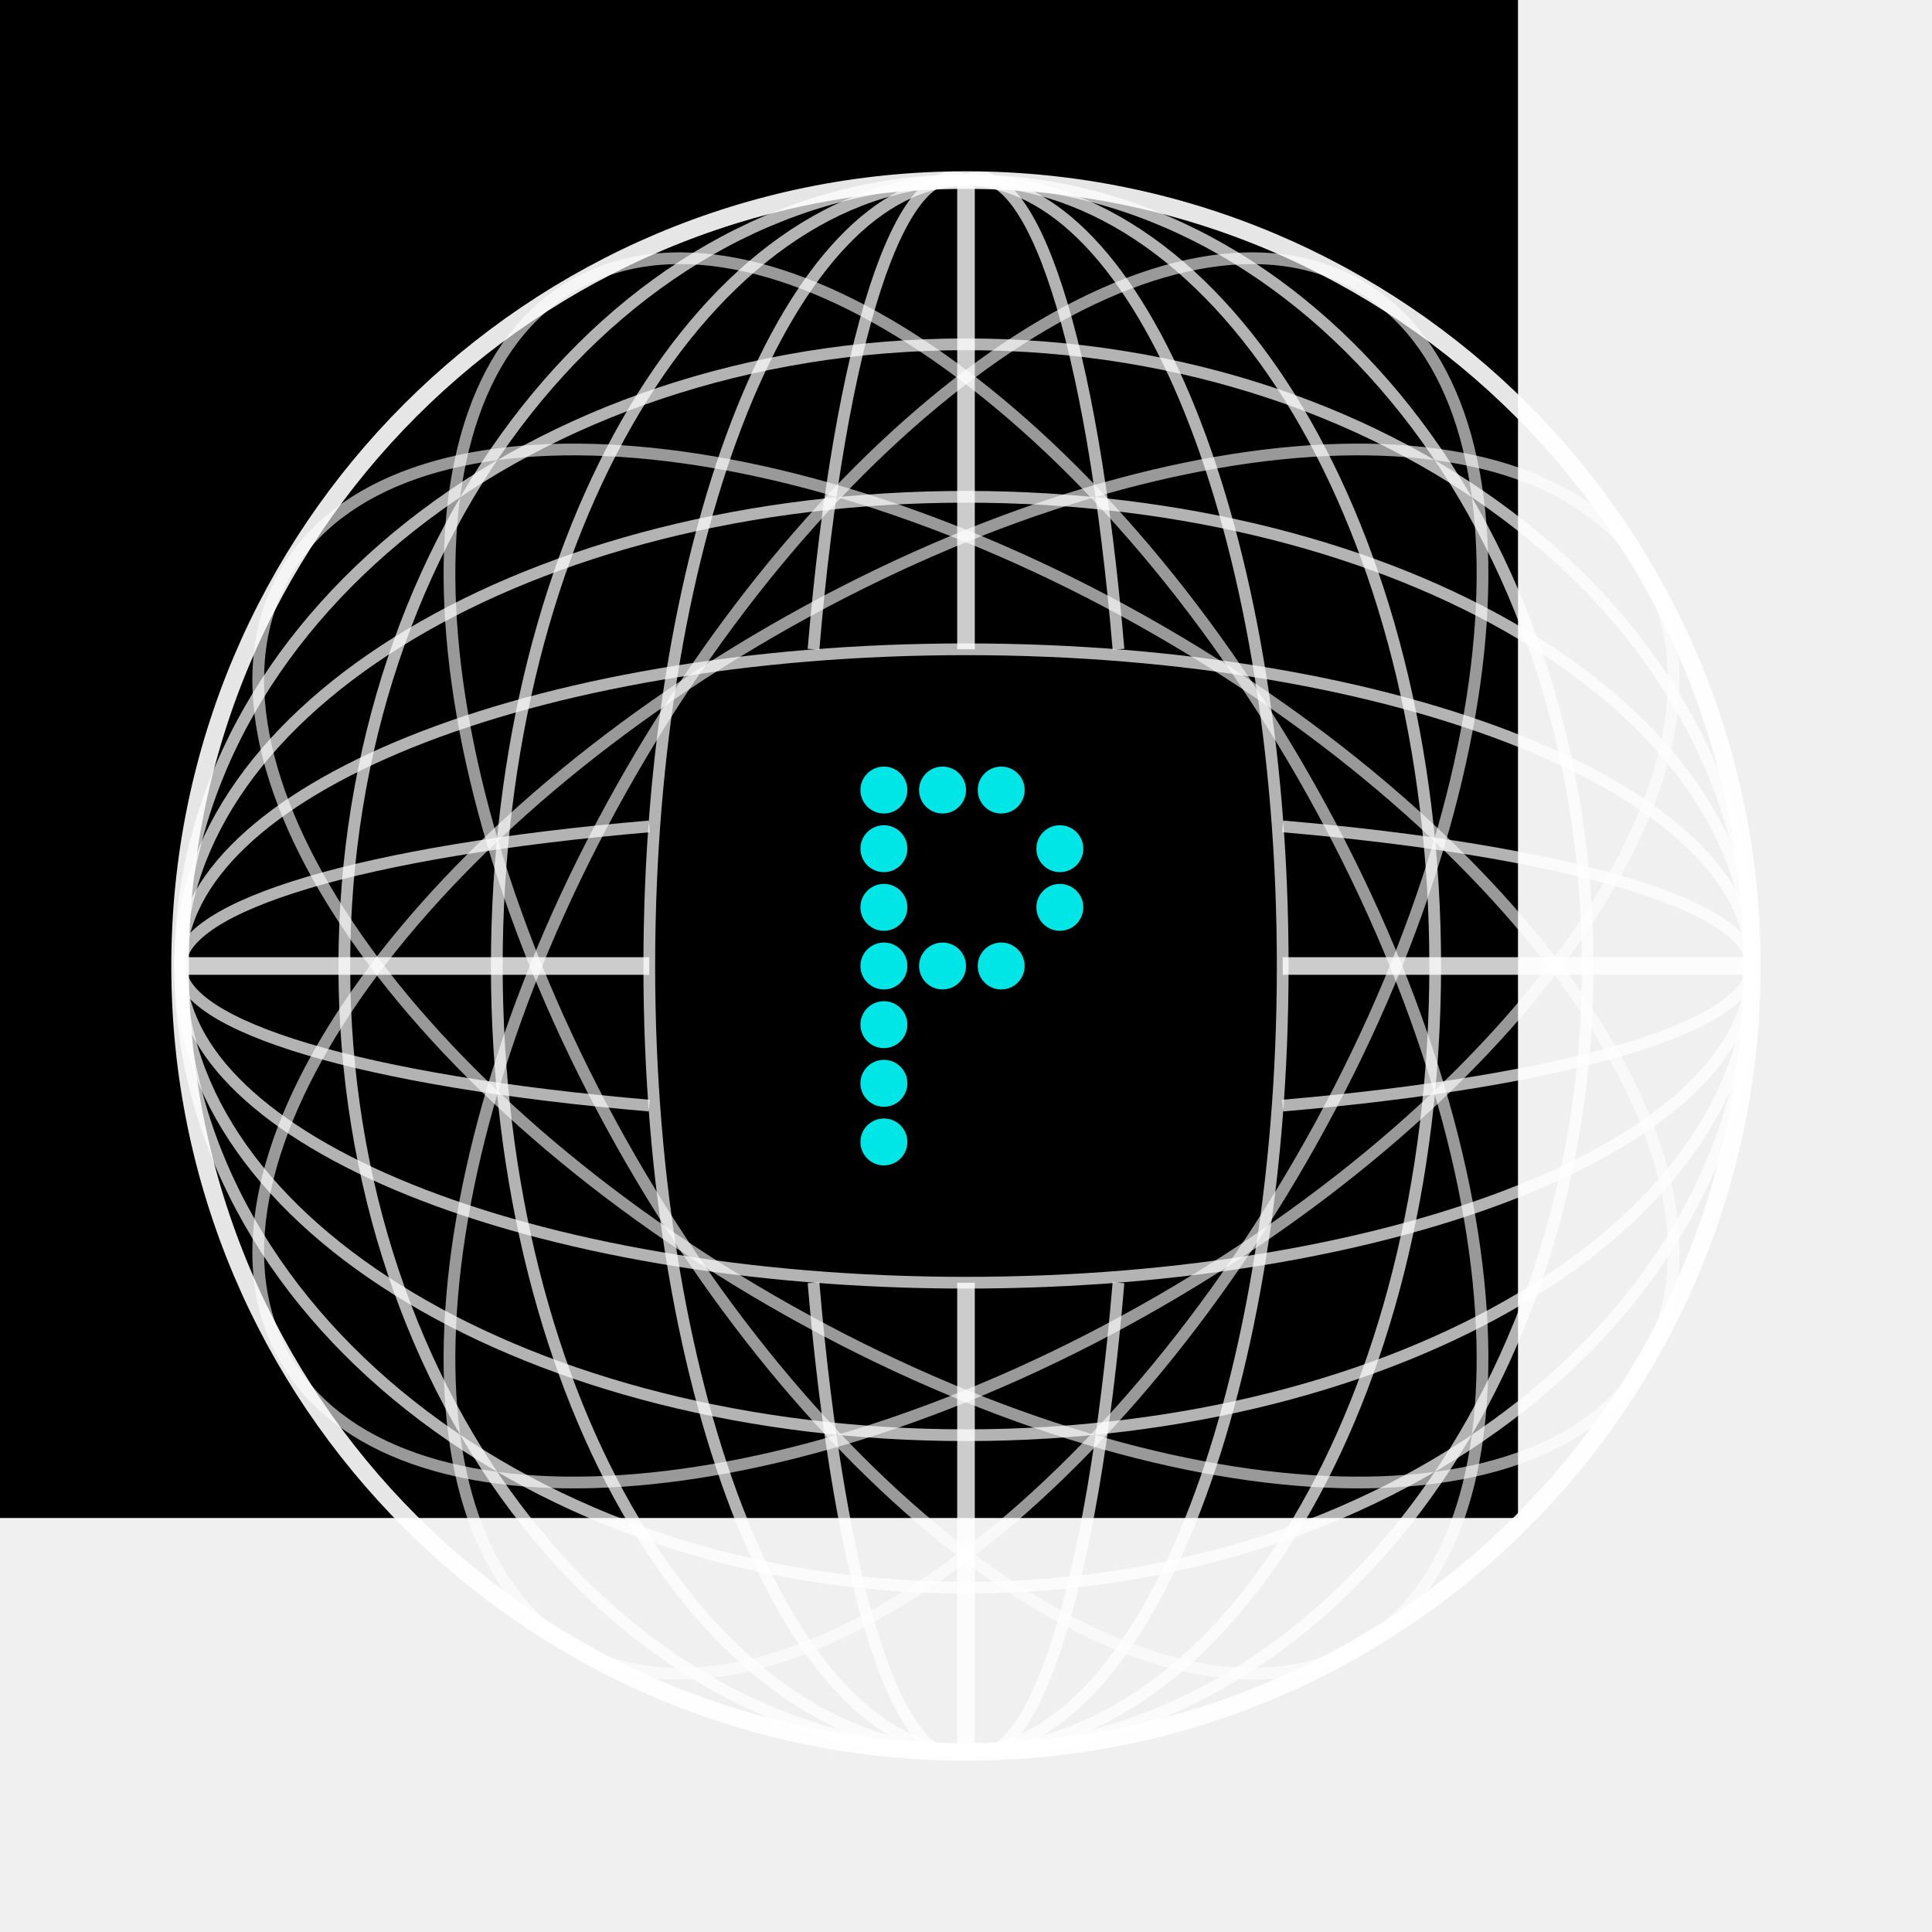
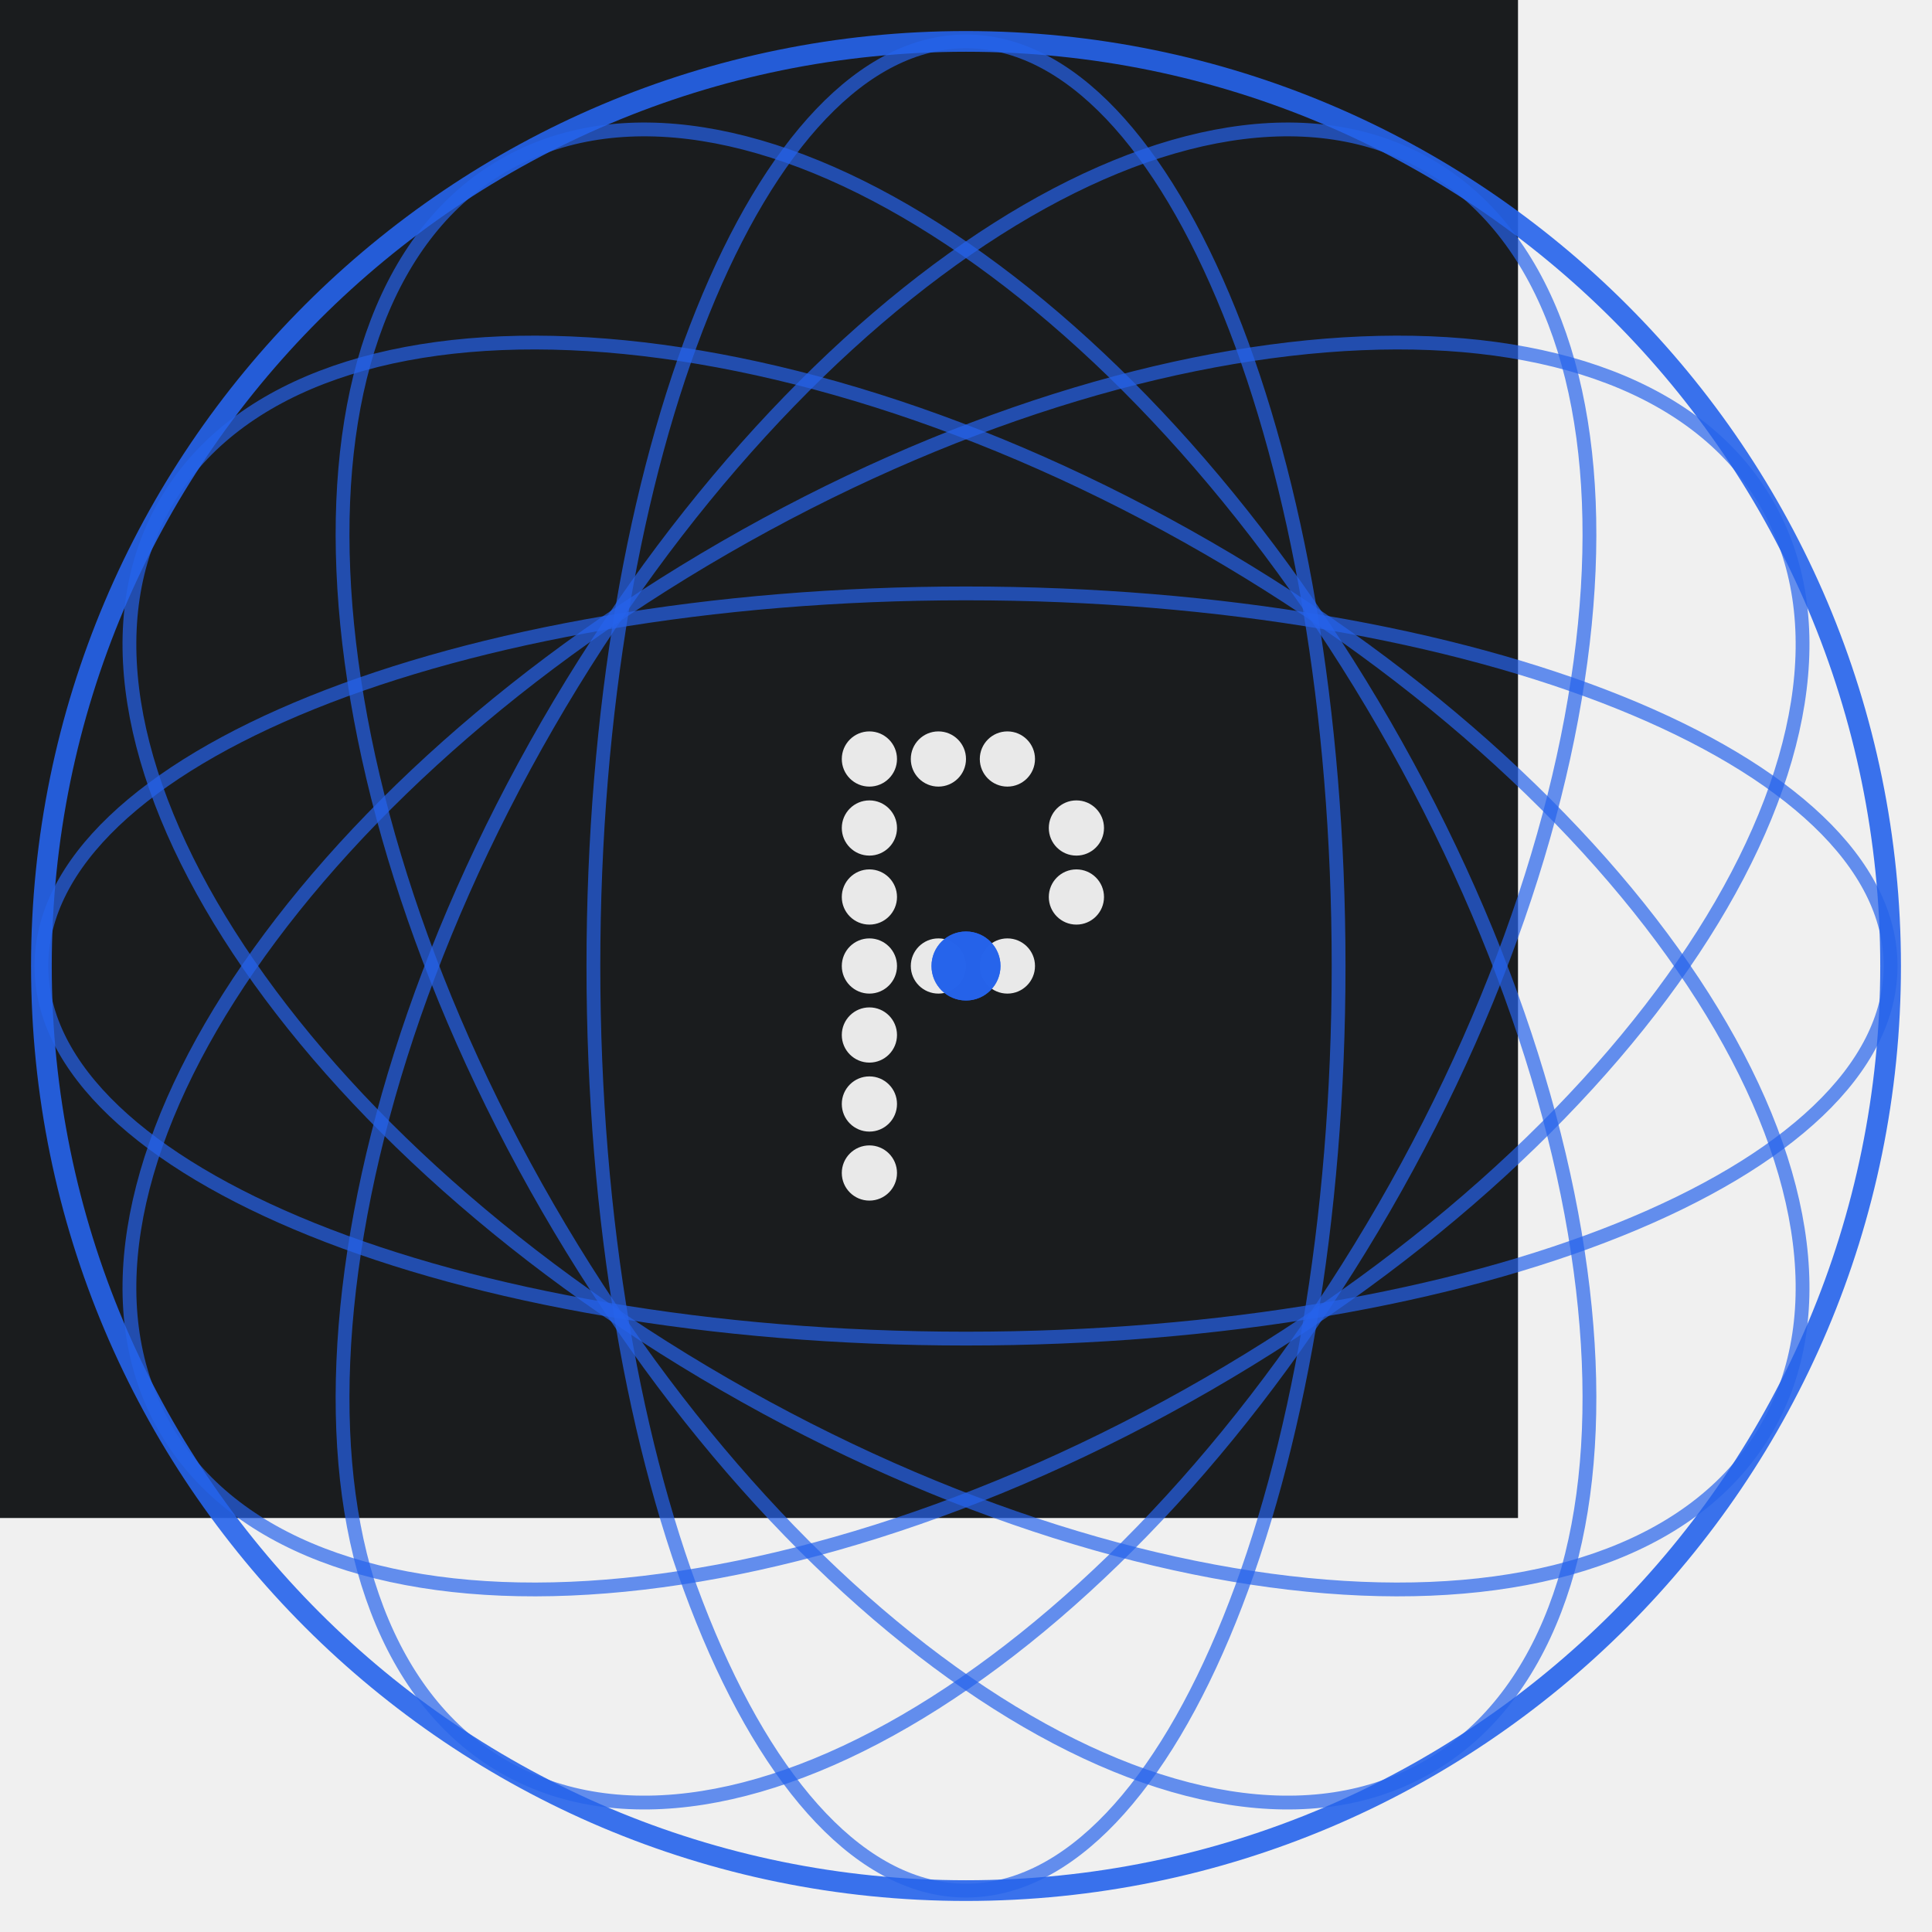
<svg xmlns="http://www.w3.org/2000/svg" width="192" height="192" viewBox="30 30 140 140" style="opacity:1">
-   <rect width="100%" height="100%" fill="rgba(0,0,0,1)" />
+   <rect width="100%" height="100%" fill="rgba(26,28,30,1)" />
  <defs>
    <radialGradient id="sphereGlow" cx="50%" cy="50%" r="50%">
-       <stop offset="0%" style="stop-color:#ffffff;stop-opacity:0.3" />
-       <stop offset="100%" style="stop-color:#ffffff;stop-opacity:0" />
+       <stop offset="0%" style="stop-color:#2563EB;stop-opacity:0.3" />
+       <stop offset="100%" style="stop-color:#2563EB;stop-opacity:0" />
    </radialGradient>
    <radialGradient id="centerPulse" cx="50%" cy="50%" r="50%">
-       <stop offset="0%" style="stop-color:#ffffff;stop-opacity:0.8">
+       <stop offset="0%" style="stop-color:#2563EB;stop-opacity:0.8">
        <animate attributeName="stop-opacity" values="0.8;0.3;0.8" dur="2s" repeatCount="indefinite" />
      </stop>
-       <stop offset="100%" style="stop-color:#ffffff;stop-opacity:0" />
+       <stop offset="100%" style="stop-color:#2563EB;stop-opacity:0" />
    </radialGradient>
  </defs>
-   <g transform="translate(100,100) scale(0.85) translate(-100,-100)">
-     <circle r="2.5" fill="#00ffff" cx="167" cy="100" opacity="0">
-       <animateMotion dur="8s" repeatCount="indefinite" begin="1s" path="M 0,0 A 67,27 0 1,0 -134,0 A 67,27 0 1,0 0,0" />
-       <animate attributeName="opacity" values="0;1;0.5;0;0" keyTimes="0;0.2;0.4;0.5;1" dur="8s" begin="1s" repeatCount="indefinite" />
+   <circle cx="93" cy="85" r="2" fill="#ffffff" opacity="0.9" />
+   <circle cx="93" cy="90" r="2" fill="#ffffff" opacity="0.9" />
+   <circle cx="93" cy="95" r="2" fill="#ffffff" opacity="0.9" />
+   <circle cx="93" cy="100" r="2" fill="#ffffff" opacity="0.9" />
+   <circle cx="93" cy="105" r="2" fill="#ffffff" opacity="0.9" />
+   <circle cx="93" cy="110" r="2" fill="#ffffff" opacity="0.9" />
+   <circle cx="93" cy="115" r="2" fill="#ffffff" opacity="0.9" />
+   <circle cx="98" cy="85" r="2" fill="#ffffff" opacity="0.9" />
+   <circle cx="103" cy="85" r="2" fill="#ffffff" opacity="0.9" />
+   <circle cx="108" cy="90" r="2" fill="#ffffff" opacity="0.9" />
+   <circle cx="108" cy="95" r="2" fill="#ffffff" opacity="0.9" />
+   <circle cx="103" cy="100" r="2" fill="#ffffff" opacity="0.9" />
+   <circle cx="98" cy="100" r="2" fill="#ffffff" opacity="0.9" />
+   <ellipse cx="100" cy="100" rx="67" ry="27" fill="none" stroke="#2563EB" stroke-width="1" opacity="0.7" />
+   <ellipse cx="100" cy="100" rx="27" ry="67" fill="none" stroke="#2563EB" stroke-width="1" opacity="0.7" />
+   <ellipse cx="100" cy="100" rx="67" ry="35" fill="none" stroke="#2563EB" stroke-width="1" opacity="0.7" transform="rotate(30 100 100)" />
+   <ellipse cx="100" cy="100" rx="67" ry="35" fill="none" stroke="#2563EB" stroke-width="1" opacity="0.7" transform="rotate(60 100 100)" />
+   <ellipse cx="100" cy="100" rx="67" ry="35" fill="none" stroke="#2563EB" stroke-width="1" opacity="0.7" transform="rotate(120 100 100)" />
+   <ellipse cx="100" cy="100" rx="67" ry="35" fill="none" stroke="#2563EB" stroke-width="1" opacity="0.7" transform="rotate(150 100 100)" />
+   <circle cx="100" cy="100" r="67" fill="none" stroke="#2563EB" stroke-width="1.5" opacity="0.9" />
+   <g transform="translate(100, 100)">
+     <circle r="2.5" fill="#2563EB" opacity="0.9">
+       <animateMotion dur="8s" repeatCount="indefinite" path="M 67,0 A 67,27 0 1,1 -67,0 A 67,27 0 1,1 67,0" />
    </circle>
-     <circle r="2.5" fill="#00ffff" cx="167" cy="100" opacity="0">
-       <animateMotion dur="8s" repeatCount="indefinite" begin="2s" path="M 0,0 A 67,40 0 1,0 -134,0 A 67,40 0 1,0 0,0" />
-       <animate attributeName="opacity" values="0;1;0.5;0;0" keyTimes="0;0.2;0.4;0.5;1" dur="8s" begin="2s" repeatCount="indefinite" />
-     </circle>
-     <circle r="2.5" fill="#00ffff" cx="167" cy="100" opacity="0">
-       <animateMotion dur="8s" repeatCount="indefinite" begin="3s" path="M 0,0 A 67,53 0 1,0 -134,0 A 67,53 0 1,0 0,0" />
-       <animate attributeName="opacity" values="0;1;0.5;0;0" keyTimes="0;0.2;0.4;0.5;1" dur="8s" begin="3s" repeatCount="indefinite" />
-     </circle>
-     <circle r="2.5" fill="#00ffff" cx="100" cy="167" opacity="0">
-       <animateMotion dur="8s" repeatCount="indefinite" begin="1.5s" path="M 0,0 A 27,67 0 1,0 0,-134 A 27,67 0 1,0 0,0" />
-       <animate attributeName="opacity" values="0;1;0.5;0;0" keyTimes="0;0.2;0.4;0.5;1" dur="8s" begin="1.5s" repeatCount="indefinite" />
-     </circle>
-     <circle r="2.5" fill="#00ffff" cx="100" cy="167" opacity="0">
-       <animateMotion dur="8s" repeatCount="indefinite" begin="2.5s" path="M 0,0 A 40,67 0 1,0 0,-134 A 40,67 0 1,0 0,0" />
-       <animate attributeName="opacity" values="0;1;0.5;0;0" keyTimes="0;0.2;0.4;0.5;1" dur="8s" begin="2.5s" repeatCount="indefinite" />
-     </circle>
-     <circle r="2.5" fill="#00ffff" cx="100" cy="167" opacity="0">
-       <animateMotion dur="8s" repeatCount="indefinite" begin="3.5s" path="M 0,0 A 53,67 0 1,0 0,-134 A 53,67 0 1,0 0,0" />
-       <animate attributeName="opacity" values="0;1;0.5;0;0" keyTimes="0;0.2;0.4;0.5;1" dur="8s" begin="3.5s" repeatCount="indefinite" />
-     </circle>
-     <circle cx="93" cy="85" r="2" fill="#00ffff" opacity="0.9" />
-     <circle cx="93" cy="90" r="2" fill="#00ffff" opacity="0.9" />
-     <circle cx="93" cy="95" r="2" fill="#00ffff" opacity="0.9" />
-     <circle cx="93" cy="100" r="2" fill="#00ffff" opacity="0.9" />
-     <circle cx="93" cy="105" r="2" fill="#00ffff" opacity="0.9" />
-     <circle cx="93" cy="110" r="2" fill="#00ffff" opacity="0.9" />
-     <circle cx="93" cy="115" r="2" fill="#00ffff" opacity="0.9" />
-     <circle cx="98" cy="85" r="2" fill="#00ffff" opacity="0.9" />
-     <circle cx="103" cy="85" r="2" fill="#00ffff" opacity="0.9" />
-     <circle cx="108" cy="90" r="2" fill="#00ffff" opacity="0.9" />
-     <circle cx="108" cy="95" r="2" fill="#00ffff" opacity="0.9" />
-     <circle cx="103" cy="100" r="2" fill="#00ffff" opacity="0.9" />
-     <circle cx="98" cy="100" r="2" fill="#00ffff" opacity="0.9" />
-     <circle cx="100" cy="100" r="67" fill="none" stroke="#ffffff" stroke-width="1.5" opacity="0.9" />
-     <path d="M 33,100 A 67,13 0 0,1 73,88.1" fill="none" stroke="#ffffff" stroke-width="1" opacity="0.7" />
-     <path d="M 127,88.1 A 67,13 0 0,1 167,100" fill="none" stroke="#ffffff" stroke-width="1" opacity="0.7" />
-     <path d="M 33,100 A 67,13 0 0,0 73,111.9" fill="none" stroke="#ffffff" stroke-width="1" opacity="0.7" />
-     <path d="M 127,111.9 A 67,13 0 0,0 167,100" fill="none" stroke="#ffffff" stroke-width="1" opacity="0.7" />
-     <ellipse cx="100" cy="100" rx="67" ry="27" fill="none" stroke="#ffffff" stroke-width="1" opacity="0.7" />
-     <ellipse cx="100" cy="100" rx="67" ry="40" fill="none" stroke="#ffffff" stroke-width="1" opacity="0.7" />
-     <ellipse cx="100" cy="100" rx="67" ry="53" fill="none" stroke="#ffffff" stroke-width="1" opacity="0.7" />
-     <path d="M 100,33 A 13,67 0 0,0 87,73" fill="none" stroke="#ffffff" stroke-width="1" opacity="0.7" />
-     <path d="M 113,73 A 13,67 0 0,0 100,33" fill="none" stroke="#ffffff" stroke-width="1" opacity="0.7" />
-     <path d="M 100,167 A 13,67 0 0,1 87,127" fill="none" stroke="#ffffff" stroke-width="1" opacity="0.7" />
-     <path d="M 113,127 A 13,67 0 0,1 100,167" fill="none" stroke="#ffffff" stroke-width="1" opacity="0.7" />
-     <ellipse cx="100" cy="100" rx="27" ry="67" fill="none" stroke="#ffffff" stroke-width="1" opacity="0.7" />
-     <ellipse cx="100" cy="100" rx="40" ry="67" fill="none" stroke="#ffffff" stroke-width="1" opacity="0.7" />
-     <ellipse cx="100" cy="100" rx="53" ry="67" fill="none" stroke="#ffffff" stroke-width="1" opacity="0.7" />
-     <ellipse cx="100" cy="100" rx="67" ry="33" fill="none" stroke="#ffffff" stroke-width="1" opacity="0.6" transform="rotate(30 100 100)" />
-     <ellipse cx="100" cy="100" rx="67" ry="33" fill="none" stroke="#ffffff" stroke-width="1" opacity="0.6" transform="rotate(60 100 100)" />
-     <ellipse cx="100" cy="100" rx="67" ry="33" fill="none" stroke="#ffffff" stroke-width="1" opacity="0.6" transform="rotate(120 100 100)" />
-     <ellipse cx="100" cy="100" rx="67" ry="33" fill="none" stroke="#ffffff" stroke-width="1" opacity="0.6" transform="rotate(150 100 100)" />
-     <line x1="33" y1="100" x2="73" y2="100" stroke="#ffffff" stroke-width="1.5" opacity="0.8" />
-     <line x1="127" y1="100" x2="167" y2="100" stroke="#ffffff" stroke-width="1.5" opacity="0.8" />
-     <line x1="100" y1="33" x2="100" y2="73" stroke="#ffffff" stroke-width="1.5" opacity="0.8" />
-     <line x1="100" y1="127" x2="100" y2="167" stroke="#ffffff" stroke-width="1.5" opacity="0.8" />
-     <circle r="2.5" fill="#00ffff" cx="167" cy="100" opacity="0">
-       <animateMotion dur="8s" repeatCount="indefinite" begin="1s" path="M 0,0 A 67,27 0 1,0 -134,0 A 67,27 0 1,0 0,0" />
-       <animate attributeName="opacity" values="0;0;0.5;1;1;0.5;0" keyTimes="0;0.5;0.6;0.75;0.9;0.95;1" dur="8s" begin="1s" repeatCount="indefinite" />
-     </circle>
-     <circle r="2.5" fill="#00ffff" cx="167" cy="100" opacity="0">
-       <animateMotion dur="8s" repeatCount="indefinite" begin="2s" path="M 0,0 A 67,40 0 1,0 -134,0 A 67,40 0 1,0 0,0" />
-       <animate attributeName="opacity" values="0;0;0.5;1;1;0.5;0" keyTimes="0;0.5;0.6;0.75;0.9;0.95;1" dur="8s" begin="2s" repeatCount="indefinite" />
-     </circle>
-     <circle r="2.5" fill="#00ffff" cx="167" cy="100" opacity="0">
-       <animateMotion dur="8s" repeatCount="indefinite" begin="3s" path="M 0,0 A 67,53 0 1,0 -134,0 A 67,53 0 1,0 0,0" />
-       <animate attributeName="opacity" values="0;0;0.5;1;1;0.5;0" keyTimes="0;0.5;0.6;0.75;0.9;0.95;1" dur="8s" begin="3s" repeatCount="indefinite" />
-     </circle>
-     <circle r="2.5" fill="#00ffff" cx="100" cy="167" opacity="0">
-       <animateMotion dur="8s" repeatCount="indefinite" begin="1.5s" path="M 0,0 A 27,67 0 1,0 0,-134 A 27,67 0 1,0 0,0" />
-       <animate attributeName="opacity" values="0;0;0.5;1;1;0.5;0" keyTimes="0;0.5;0.6;0.75;0.9;0.95;1" dur="8s" begin="1.5s" repeatCount="indefinite" />
-     </circle>
-     <circle r="2.5" fill="#00ffff" cx="100" cy="167" opacity="0">
-       <animateMotion dur="8s" repeatCount="indefinite" begin="2.5s" path="M 0,0 A 40,67 0 1,0 0,-134 A 40,67 0 1,0 0,0" />
-       <animate attributeName="opacity" values="0;0;0.5;1;1;0.5;0" keyTimes="0;0.5;0.6;0.75;0.9;0.95;1" dur="8s" begin="2.5s" repeatCount="indefinite" />
-     </circle>
-     <circle r="2.5" fill="#00ffff" cx="100" cy="167" opacity="0">
-       <animateMotion dur="8s" repeatCount="indefinite" begin="3.5s" path="M 0,0 A 53,67 0 1,0 0,-134 A 53,67 0 1,0 0,0" />
-       <animate attributeName="opacity" values="0;0;0.5;1;1;0.5;0" keyTimes="0;0.5;0.6;0.75;0.9;0.95;1" dur="8s" begin="3.5s" repeatCount="indefinite" />
+     <circle r="2.5" fill="#2563EB" opacity="0.9">
+       <animateMotion dur="8s" repeatCount="indefinite" path="M 0,-67 A 27,67 0 1,1 0,67 A 27,67 0 1,1 0,-67" />
    </circle>
  </g>
</svg>
